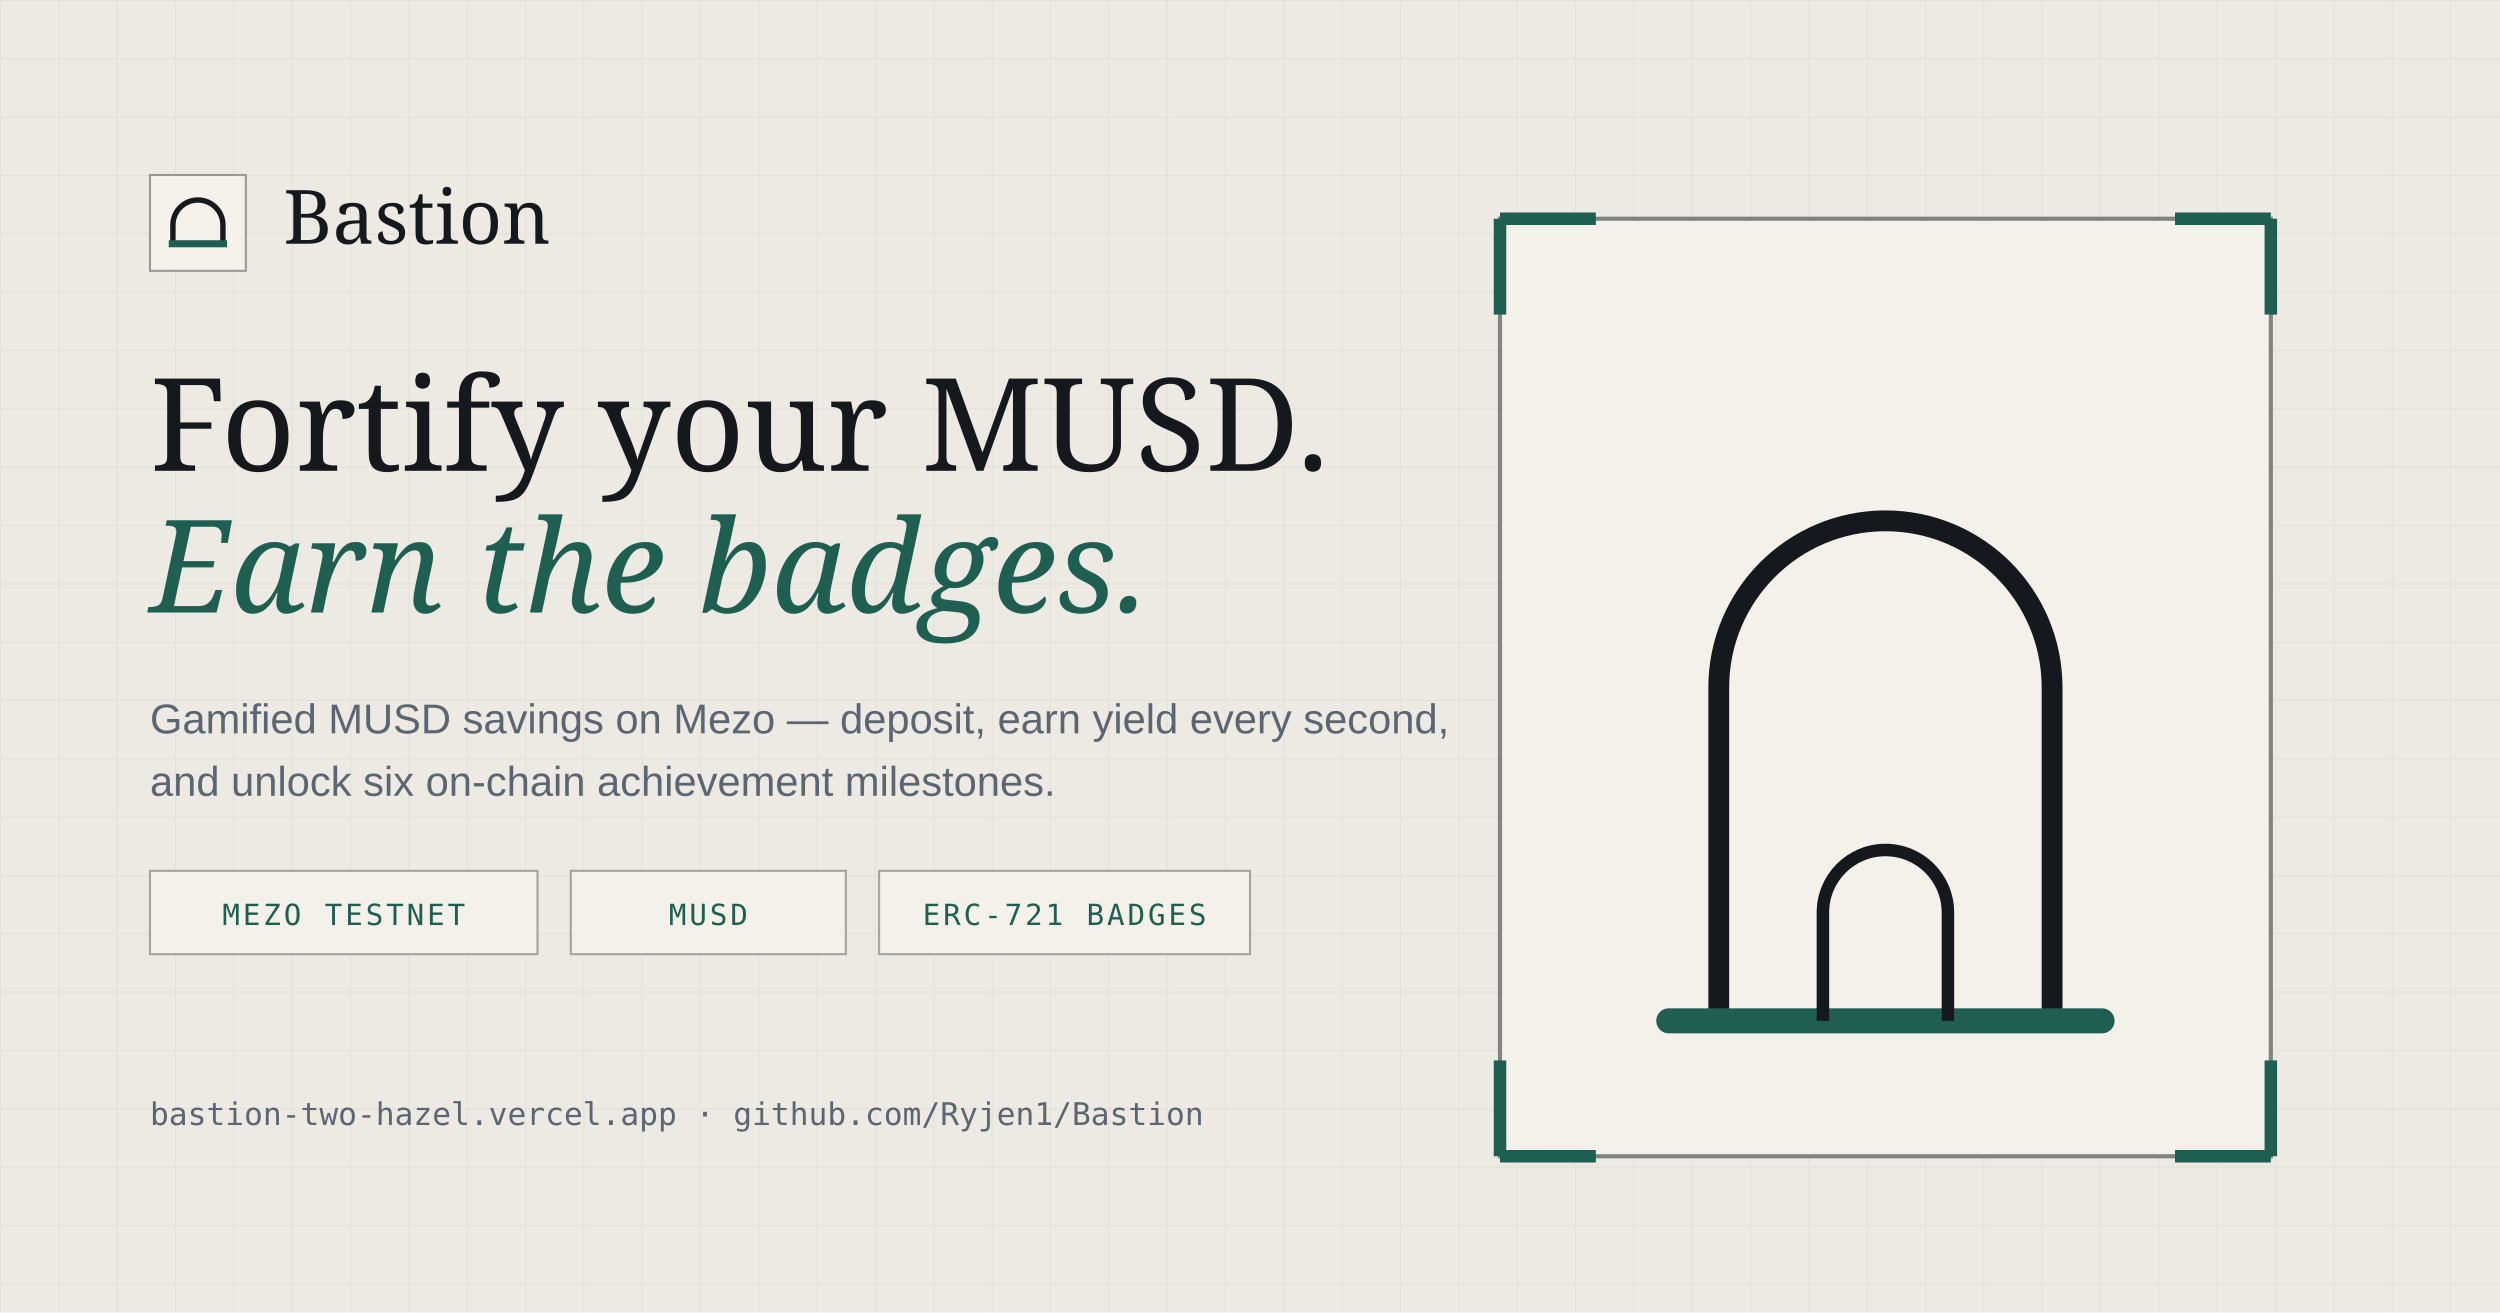
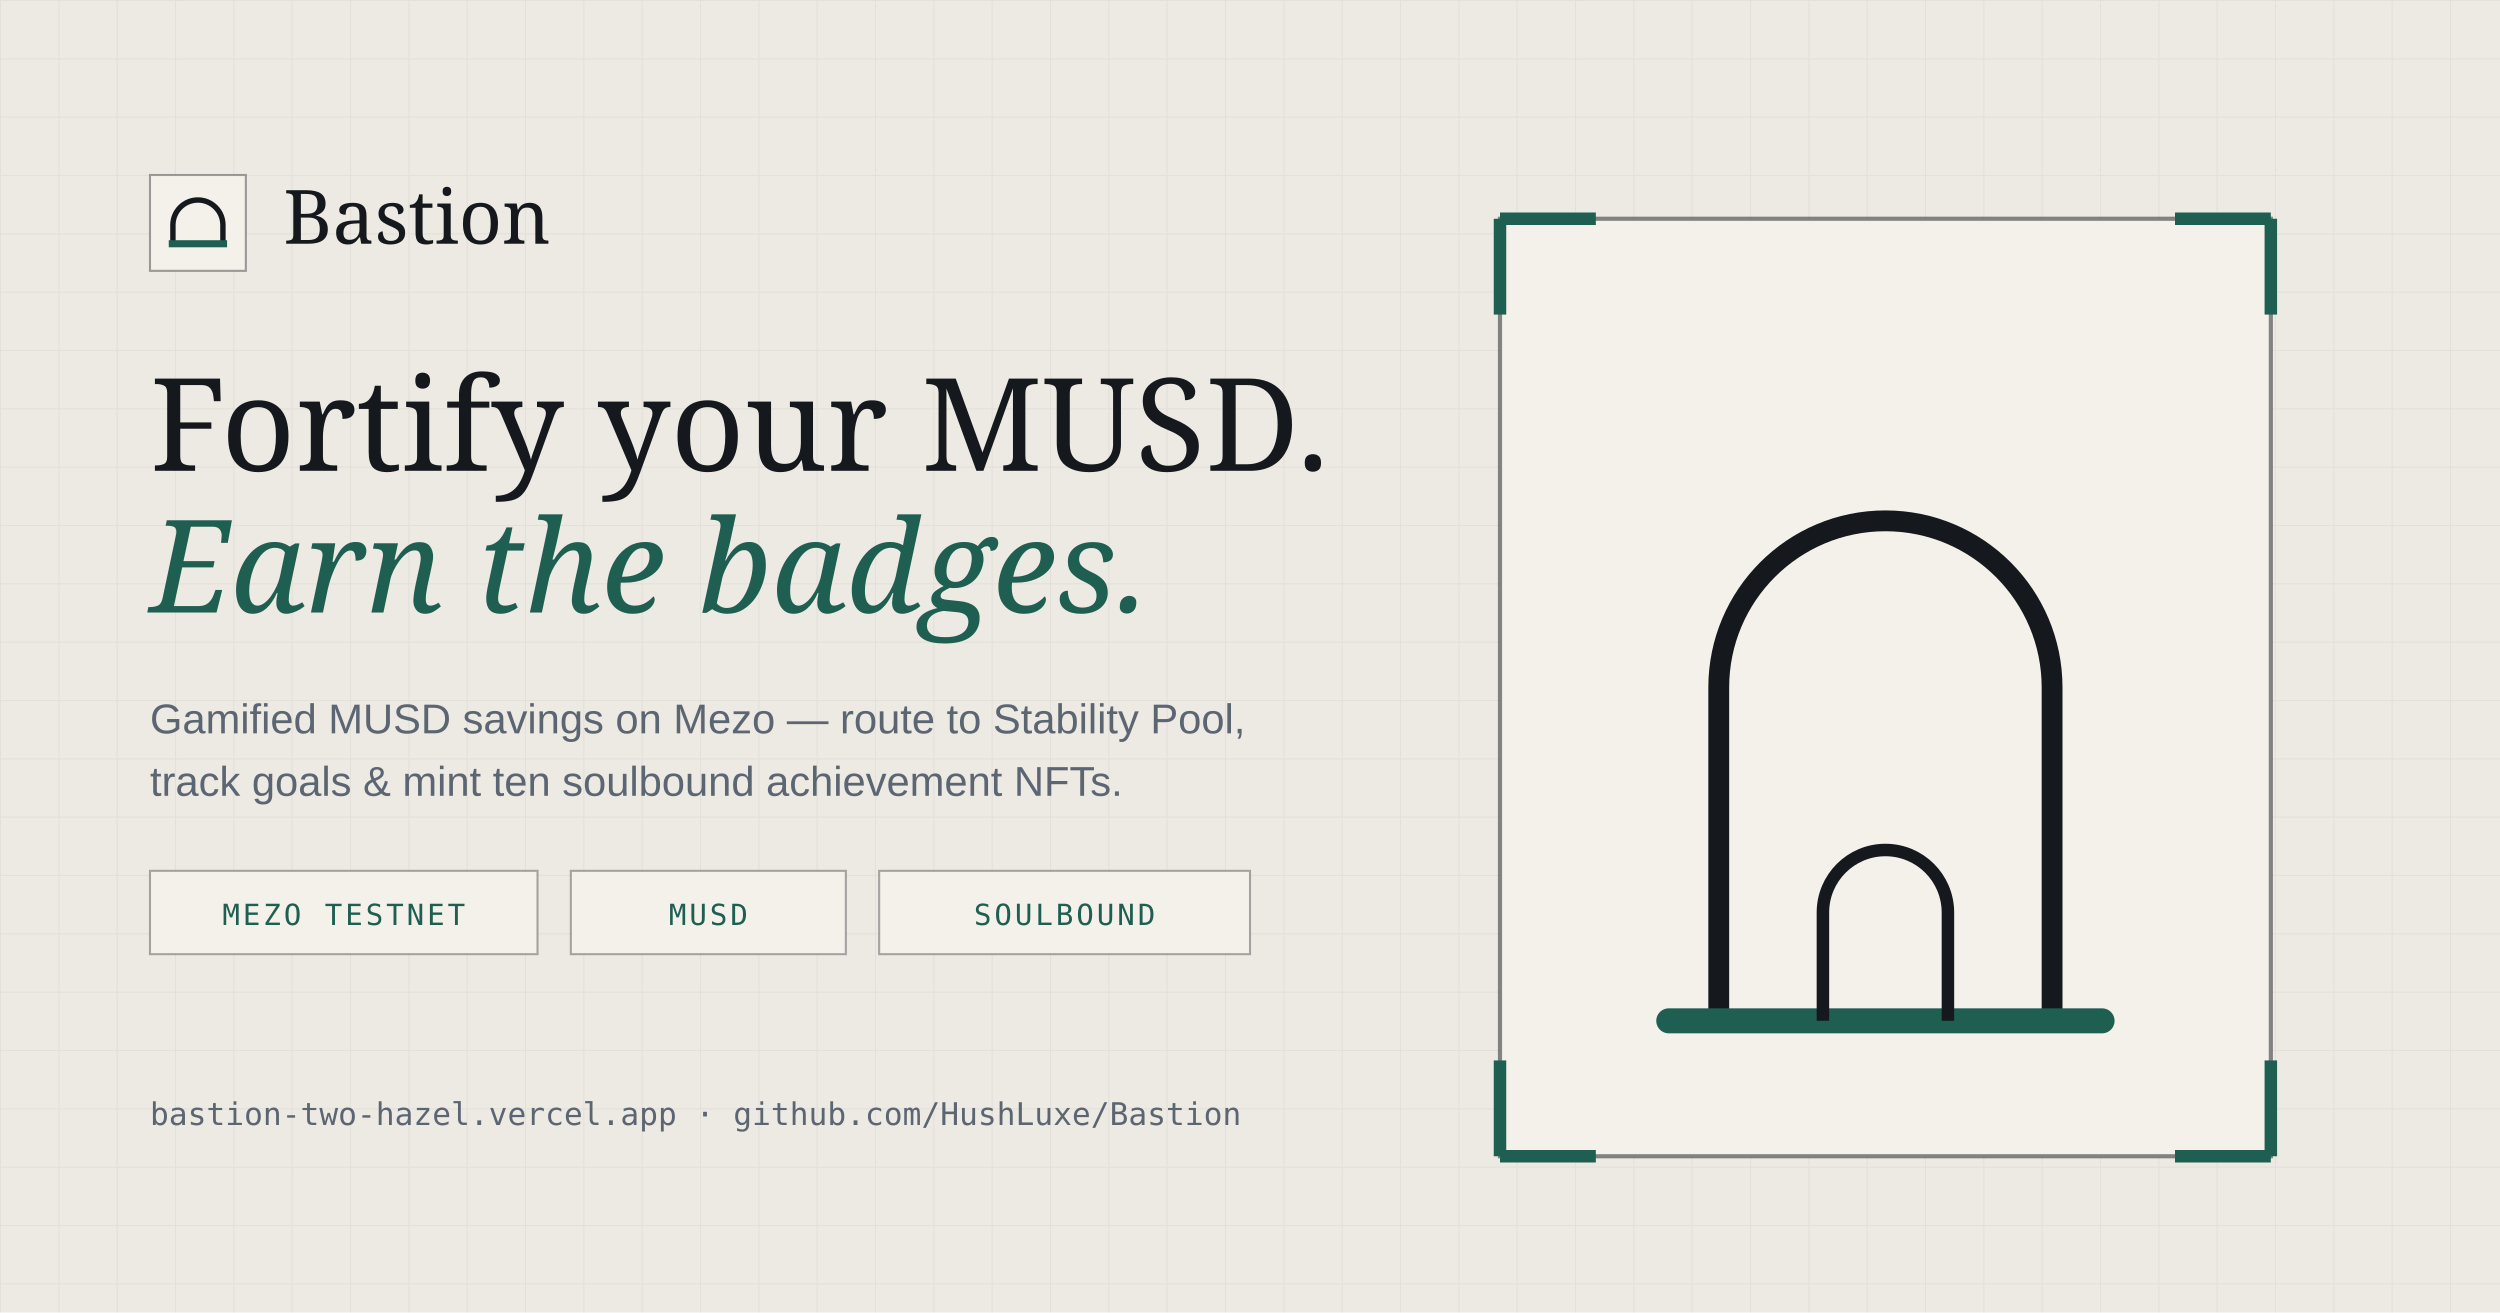
<svg xmlns="http://www.w3.org/2000/svg" viewBox="0 0 1200 630" width="1200" height="630" role="img" aria-label="Bastion — fortify your MUSD, earn the badges. Gamified MUSD savings on Mezo.">
  <defs>
    <pattern id="ogGrid" width="28" height="28" patternUnits="userSpaceOnUse">
      <path d="M28 0H0V28" fill="none" stroke="#15191E" stroke-opacity="0.05" stroke-width="1" />
    </pattern>
  </defs>
  <rect width="1200" height="630" fill="#EDEAE3" />
  <rect width="1200" height="630" fill="url(#ogGrid)" />
  <g transform="translate(905 330)">
    <rect x="-185" y="-225" width="370" height="450" fill="#F4F1EA" stroke="#15191E" stroke-opacity="0.5" stroke-width="2" />
    <path d="M-80 160v-160a80 80 0 0 1 160 0v160" fill="none" stroke="#15191E" stroke-width="10" />
    <path d="M-104 160h208" stroke="#1F5F52" stroke-width="12" stroke-linecap="round" />
    <path d="M-30 160v-52a30 30 0 0 1 60 0v52" fill="none" stroke="#15191E" stroke-width="6" />
    <path d="M-185 -225h46M-185 -225v46M185 -225h-46M185 -225v46M-185 225h46M-185 225v-46M185 225h-46M185 225v-46" fill="none" stroke="#1F5F52" stroke-width="6" />
  </g>
  <g transform="translate(72 0)">
    <g transform="translate(0 84)">
      <rect width="46" height="46" fill="#F4F1EA" stroke="#15191E" stroke-opacity="0.4" />
      <path d="M11 33V24a12 12 0 0 1 24 0v9" fill="none" stroke="#15191E" stroke-width="2.6" />
      <path d="M9 33h28" stroke="#1F5F52" stroke-width="3.4" />
      <text x="64" y="33" font-family="Instrument Serif, Georgia, serif" font-size="36" fill="#15191E">Bastion</text>
    </g>
    <text x="0" y="226" font-family="Instrument Serif, Georgia, serif" font-size="62" fill="#15191E">Fortify your MUSD.</text>
    <text x="0" y="294" font-family="Instrument Serif, Georgia, serif" font-size="62" font-style="italic" fill="#1F5F52">Earn the badges.</text>
-     <text x="0" y="352" font-family="IBM Plex Sans, Arial, sans-serif" font-size="20" fill="#5C6672">Gamified MUSD savings on Mezo — deposit, earn yield every second,</text>
-     <text x="0" y="382" font-family="IBM Plex Sans, Arial, sans-serif" font-size="20" fill="#5C6672">and unlock six on-chain achievement milestones.</text>
+     <text x="0" y="352" font-family="IBM Plex Sans, Arial, sans-serif" font-size="20" fill="#5C6672">Gamified MUSD savings on Mezo — route to Stability Pool,</text>
+     <text x="0" y="382" font-family="IBM Plex Sans, Arial, sans-serif" font-size="20" fill="#5C6672">track goals &amp; mint ten soulbound achievement NFTs.</text>
    <g transform="translate(0 418)">
      <rect width="186" height="40" fill="#F4F1EA" stroke="#15191E" stroke-opacity="0.35" />
      <text x="93" y="26" text-anchor="middle" font-family="IBM Plex Mono, monospace" font-size="14" letter-spacing="1.4" fill="#1F5F52">MEZO TESTNET</text>
      <rect x="202" width="132" height="40" fill="#F4F1EA" stroke="#15191E" stroke-opacity="0.35" />
      <text x="268" y="26" text-anchor="middle" font-family="IBM Plex Mono, monospace" font-size="14" letter-spacing="1.4" fill="#1F5F52">MUSD</text>
      <rect x="350" width="178" height="40" fill="#F4F1EA" stroke="#15191E" stroke-opacity="0.35" />
-       <text x="439" y="26" text-anchor="middle" font-family="IBM Plex Mono, monospace" font-size="14" letter-spacing="1.4" fill="#1F5F52">ERC-721 BADGES</text>
+       <text x="439" y="26" text-anchor="middle" font-family="IBM Plex Mono, monospace" font-size="14" letter-spacing="1.4" fill="#1F5F52">SOULBOUND</text>
    </g>
-     <text x="0" y="540" font-family="IBM Plex Mono, monospace" font-size="15" fill="#5C6672">bastion-two-hazel.vercel.app · github.com/Ryjen1/Bastion</text>
+     <text x="0" y="540" font-family="IBM Plex Mono, monospace" font-size="15" fill="#5C6672">bastion-two-hazel.vercel.app · github.com/HushLuxe/Bastion</text>
  </g>
</svg>
